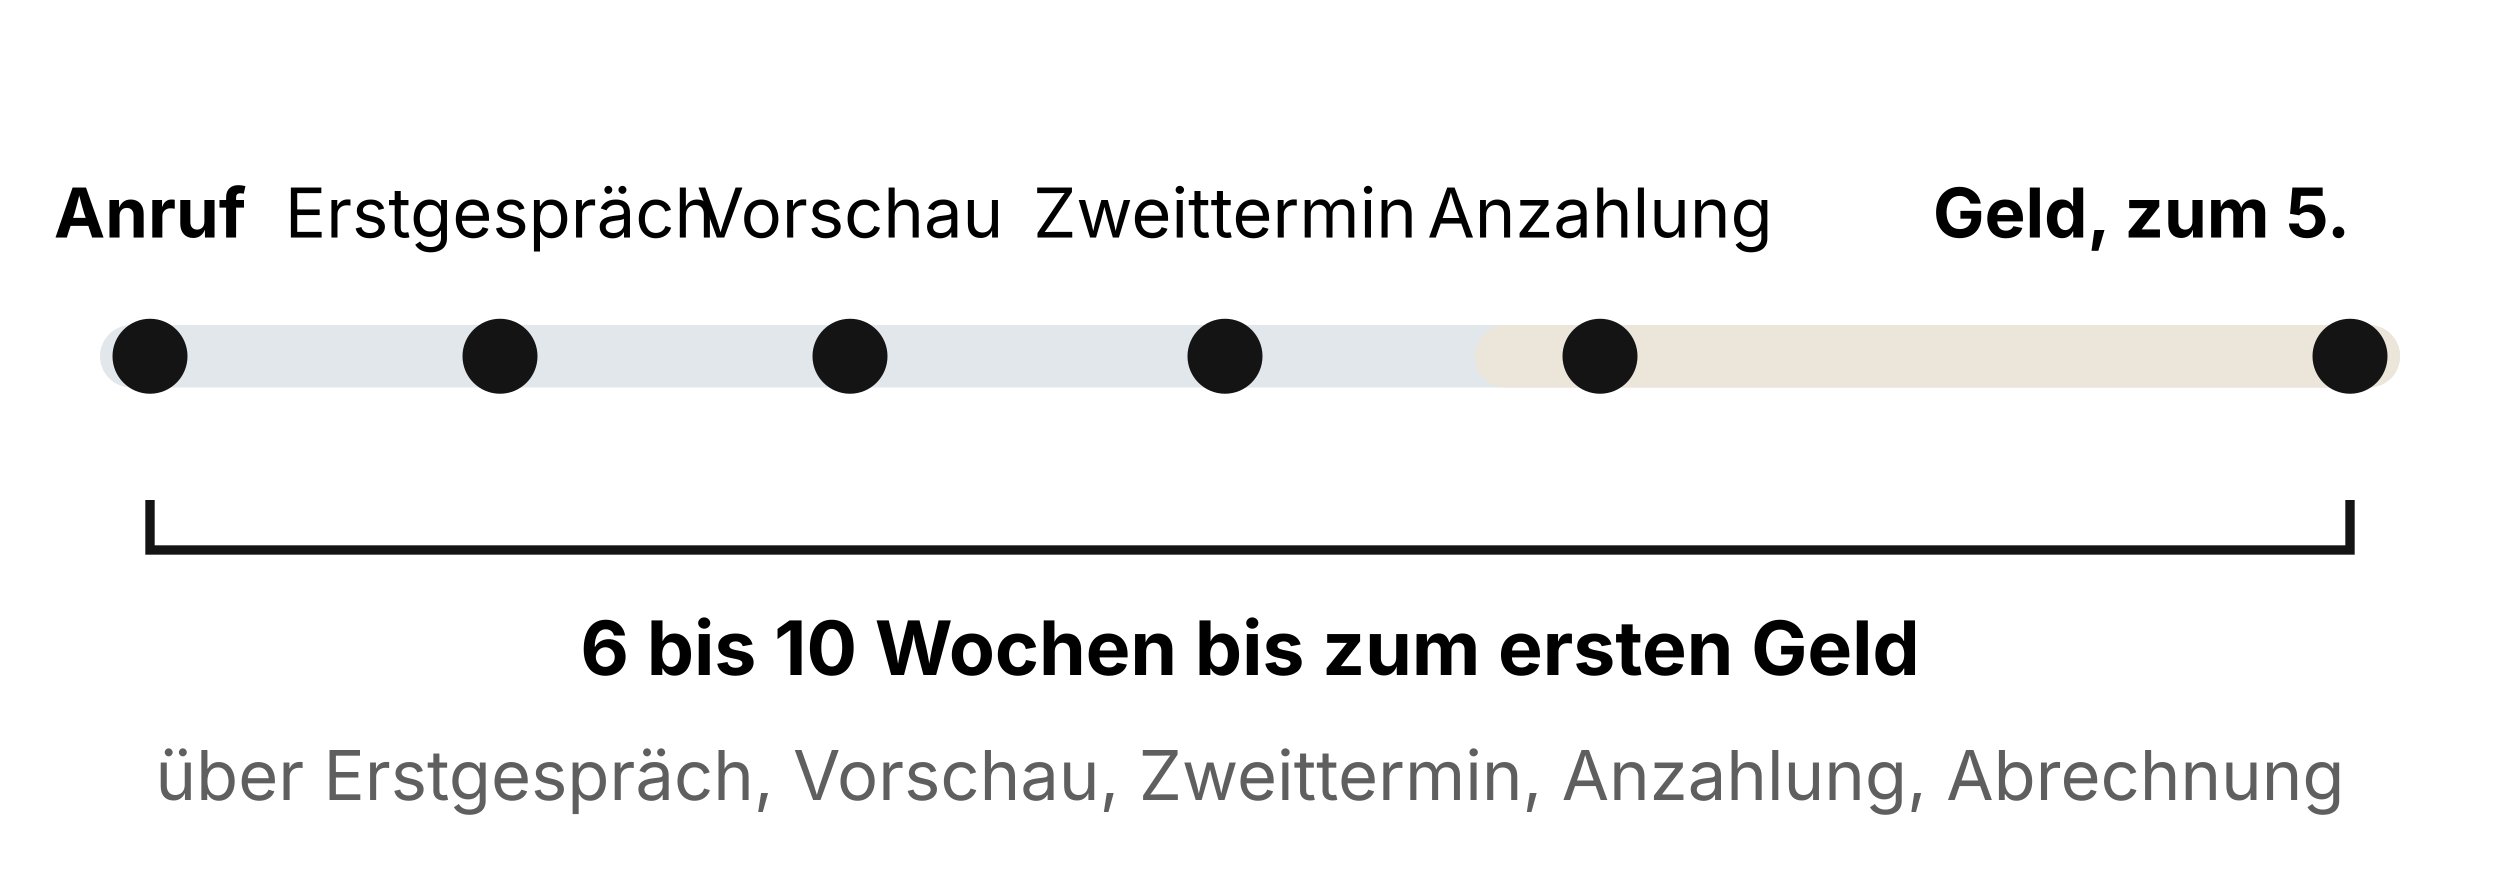
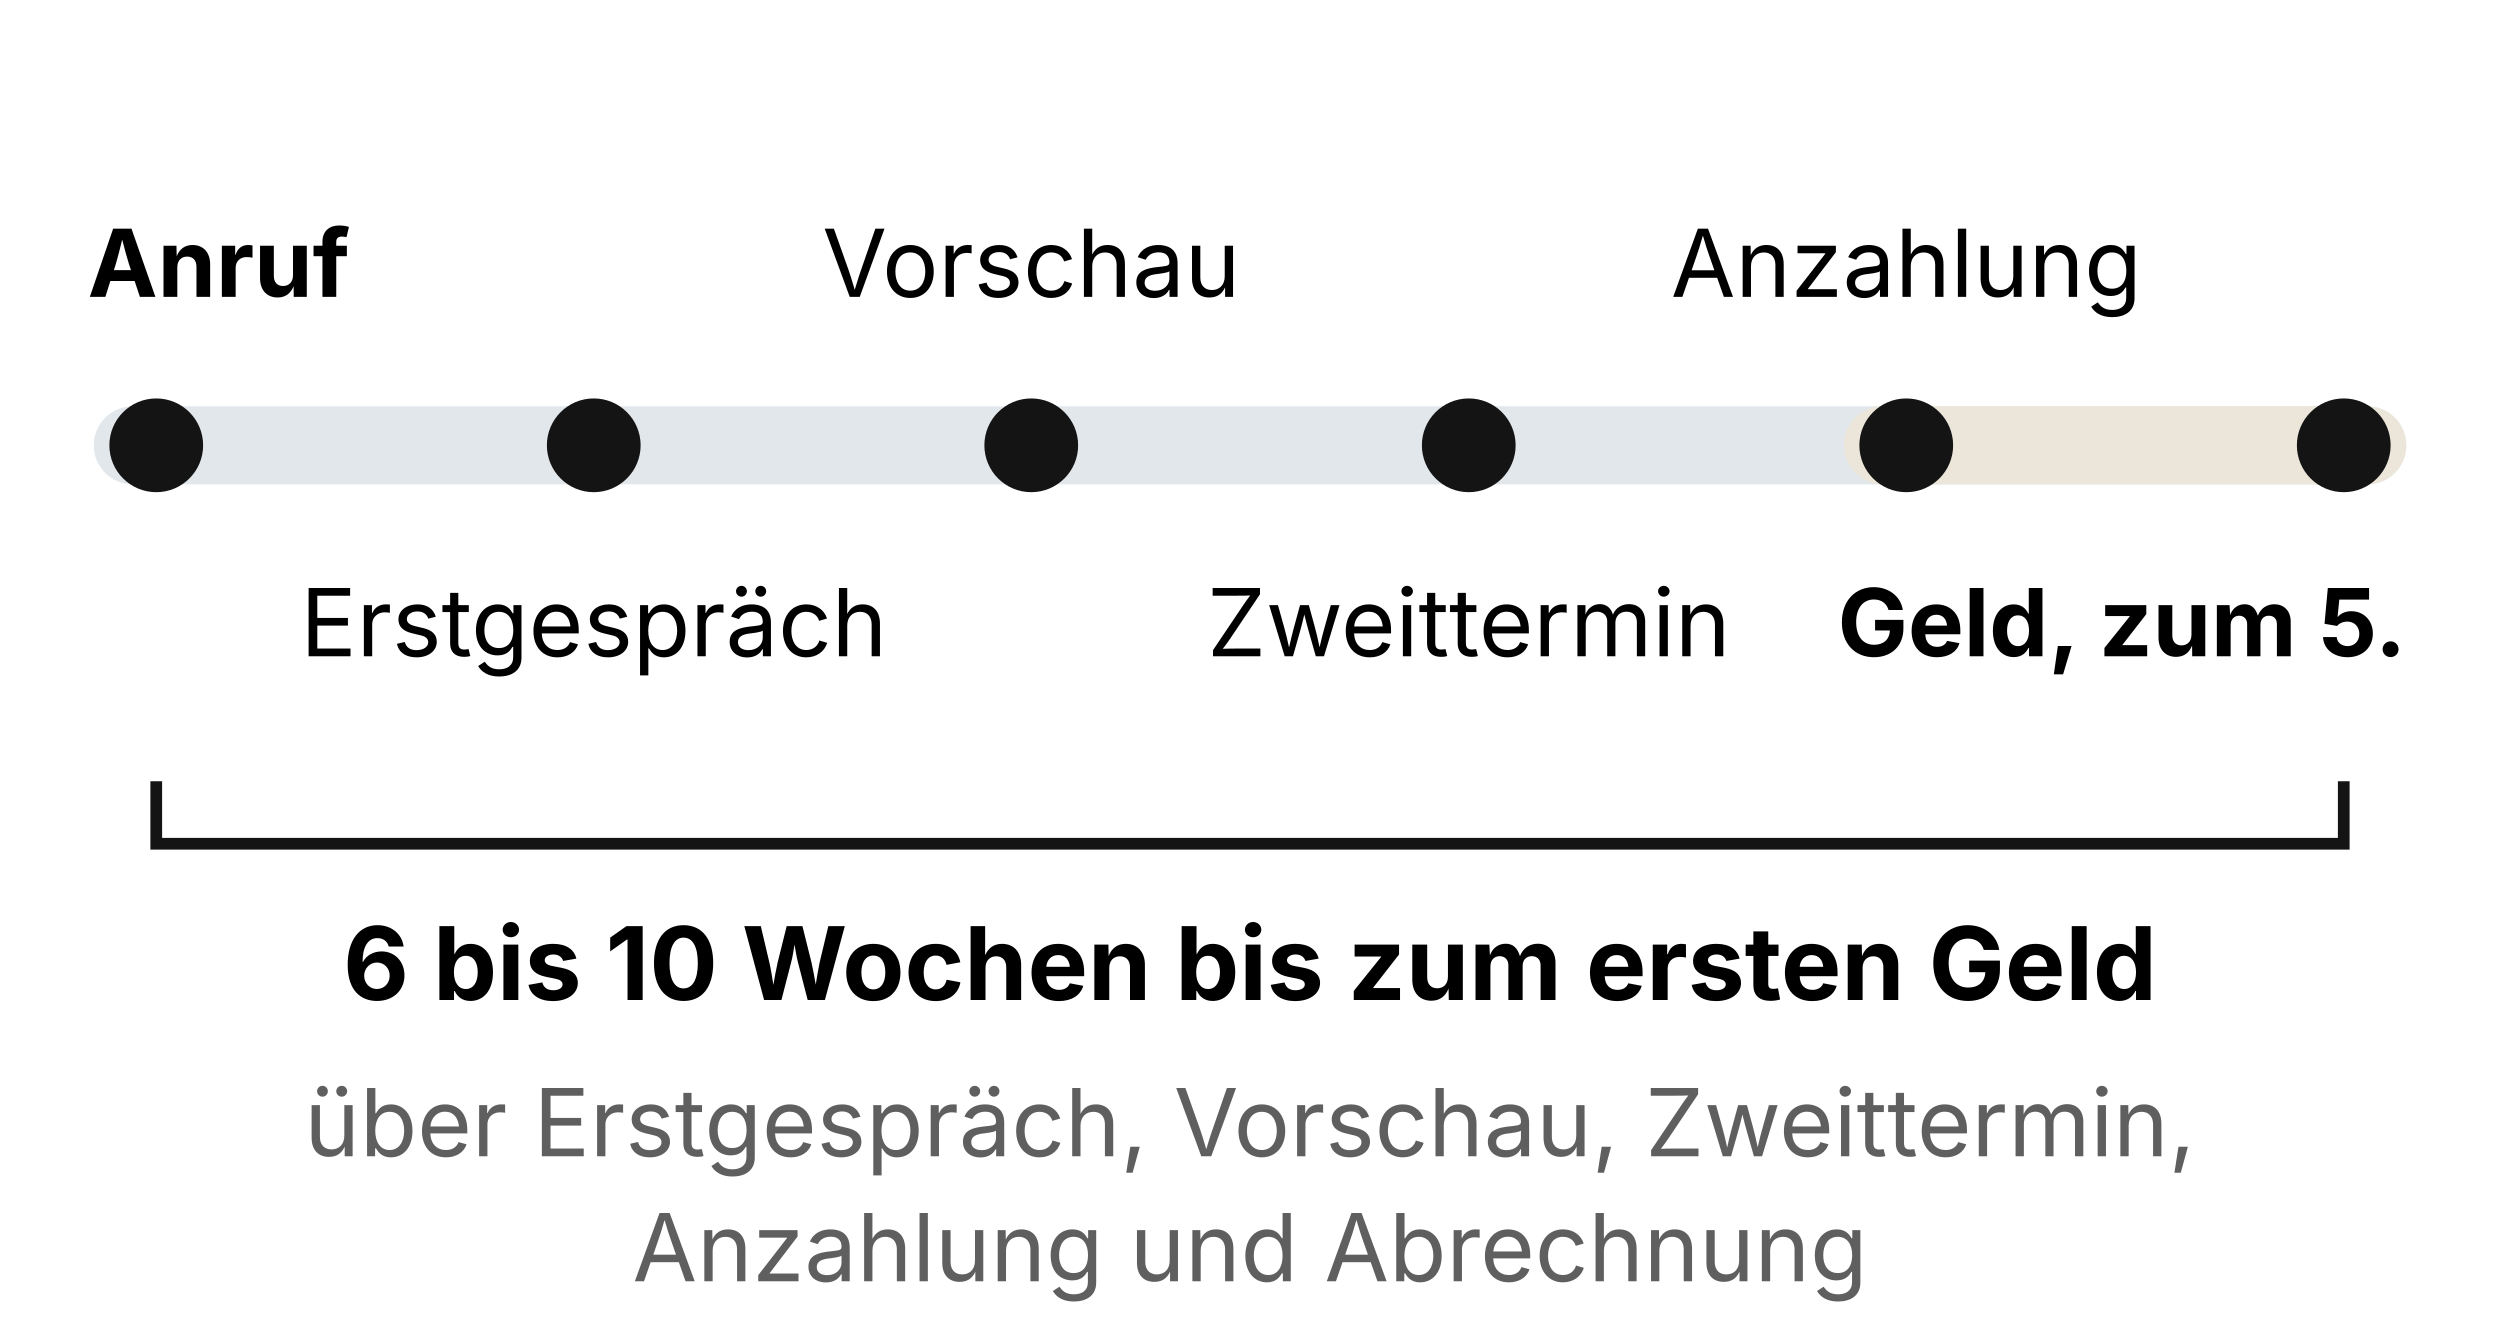
- <svg xmlns="http://www.w3.org/2000/svg" viewBox="0 0 400 140" role="img" aria-labelledby="aw-t aw-d" fill="currentColor" font-family="Inter, system-ui, sans-serif" font-size="12">
+ <svg xmlns="http://www.w3.org/2000/svg" id="g-aw" viewBox="0 0 320 172" role="img" aria-labelledby="aw-t aw-d" fill="currentColor" font-family="Inter, system-ui, sans-serif" font-size="12">
  <style>
-     .f1{fill:var(--lk-f1,#ece6da)}.f2{fill:var(--lk-f2,#e2e7ec)}.ink{fill:var(--lk-ink,#141414)}
-     .ln{stroke:var(--lk-line,#b8b8b8);stroke-width:2;fill:none}.kl{stroke:var(--lk-ink,#141414);stroke-width:1.5;fill:none}.mu{fill:var(--lk-muted,#5f5f5f)}.h{font-weight:700}.s{font-size:11px}
+     #g-aw .f1{fill:var(--lk-f1,#ece6da)}#g-aw .f2{fill:var(--lk-f2,#e2e7ec)}#g-aw .ink{fill:var(--lk-ink,#141414)}
+     #g-aw .kl{stroke:var(--lk-ink,#141414);stroke-width:1.5;fill:none}#g-aw .mu{fill:var(--lk-muted,#5f5f5f)}#g-aw .h{font-weight:700}#g-aw .t{font-size:13px;font-weight:700}
  </style>
-   <rect class="f2" x="16" y="52" width="368" height="10" rx="5" />
-   <rect class="f1" x="236" y="52" width="148" height="10" rx="5" />
-   <circle class="ink" cx="24" cy="57" r="6" />
-   <text class="s h" x="24" y="38" text-anchor="middle">Anruf</text>
-   <circle class="ink" cx="80" cy="57" r="6" />
-   <text class="s" x="80" y="38" text-anchor="middle">Erstgespräch</text>
-   <circle class="ink" cx="136" cy="57" r="6" />
-   <text class="s" x="136" y="38" text-anchor="middle">Vorschau</text>
-   <circle class="ink" cx="196" cy="57" r="6" />
-   <text class="s" x="196" y="38" text-anchor="middle">Zweittermin</text>
-   <circle class="ink" cx="256" cy="57" r="6" />
-   <text class="s" x="256" y="38" text-anchor="middle">Anzahlung</text>
-   <circle class="ink" cx="376" cy="57" r="6" />
-   <text class="s h" x="376" y="38" text-anchor="end">Geld, zum 5.</text>
-   <path class="kl" d="M24 80v8h352v-8" />
-   <text class="h" x="200" y="108" text-anchor="middle">6 bis 10 Wochen bis zum ersten Geld</text>
-   <text class="s mu" x="200" y="128" text-anchor="middle">über Erstgespräch, Vorschau, Zweittermin, Anzahlung, Abrechnung</text>
+   <rect class="f2" x="12" y="52" width="296" height="10" rx="5" />
+   <rect class="f1" x="236" y="52" width="72" height="10" rx="5" />
+   <circle class="ink" cx="20" cy="57" r="6" />
+   <text class="h" x="28" y="38" text-anchor="middle">Anruf</text>
+   <circle class="ink" cx="76" cy="57" r="6" />
+   <text x="76" y="84" text-anchor="middle">Erstgespräch</text>
+   <circle class="ink" cx="132" cy="57" r="6" />
+   <text x="132" y="38" text-anchor="middle">Vorschau</text>
+   <circle class="ink" cx="188" cy="57" r="6" />
+   <text x="188" y="84" text-anchor="middle">Zweittermin</text>
+   <circle class="ink" cx="244" cy="57" r="6" />
+   <text x="244" y="38" text-anchor="middle">Anzahlung</text>
+   <circle class="ink" cx="300" cy="57" r="6" />
+   <text class="h" x="308" y="84" text-anchor="end">Geld, zum 5.</text>
+   <path class="kl" d="M20 100v8h280v-8" />
+   <text class="t" x="160" y="128" text-anchor="middle">6 bis 10 Wochen bis zum ersten Geld</text>
+   <text class="mu" x="160" y="148" text-anchor="middle">über Erstgespräch, Vorschau, Zweittermin,</text>
+   <text class="mu" x="160" y="164" text-anchor="middle">Anzahlung und Abrechnung</text>
</svg>
